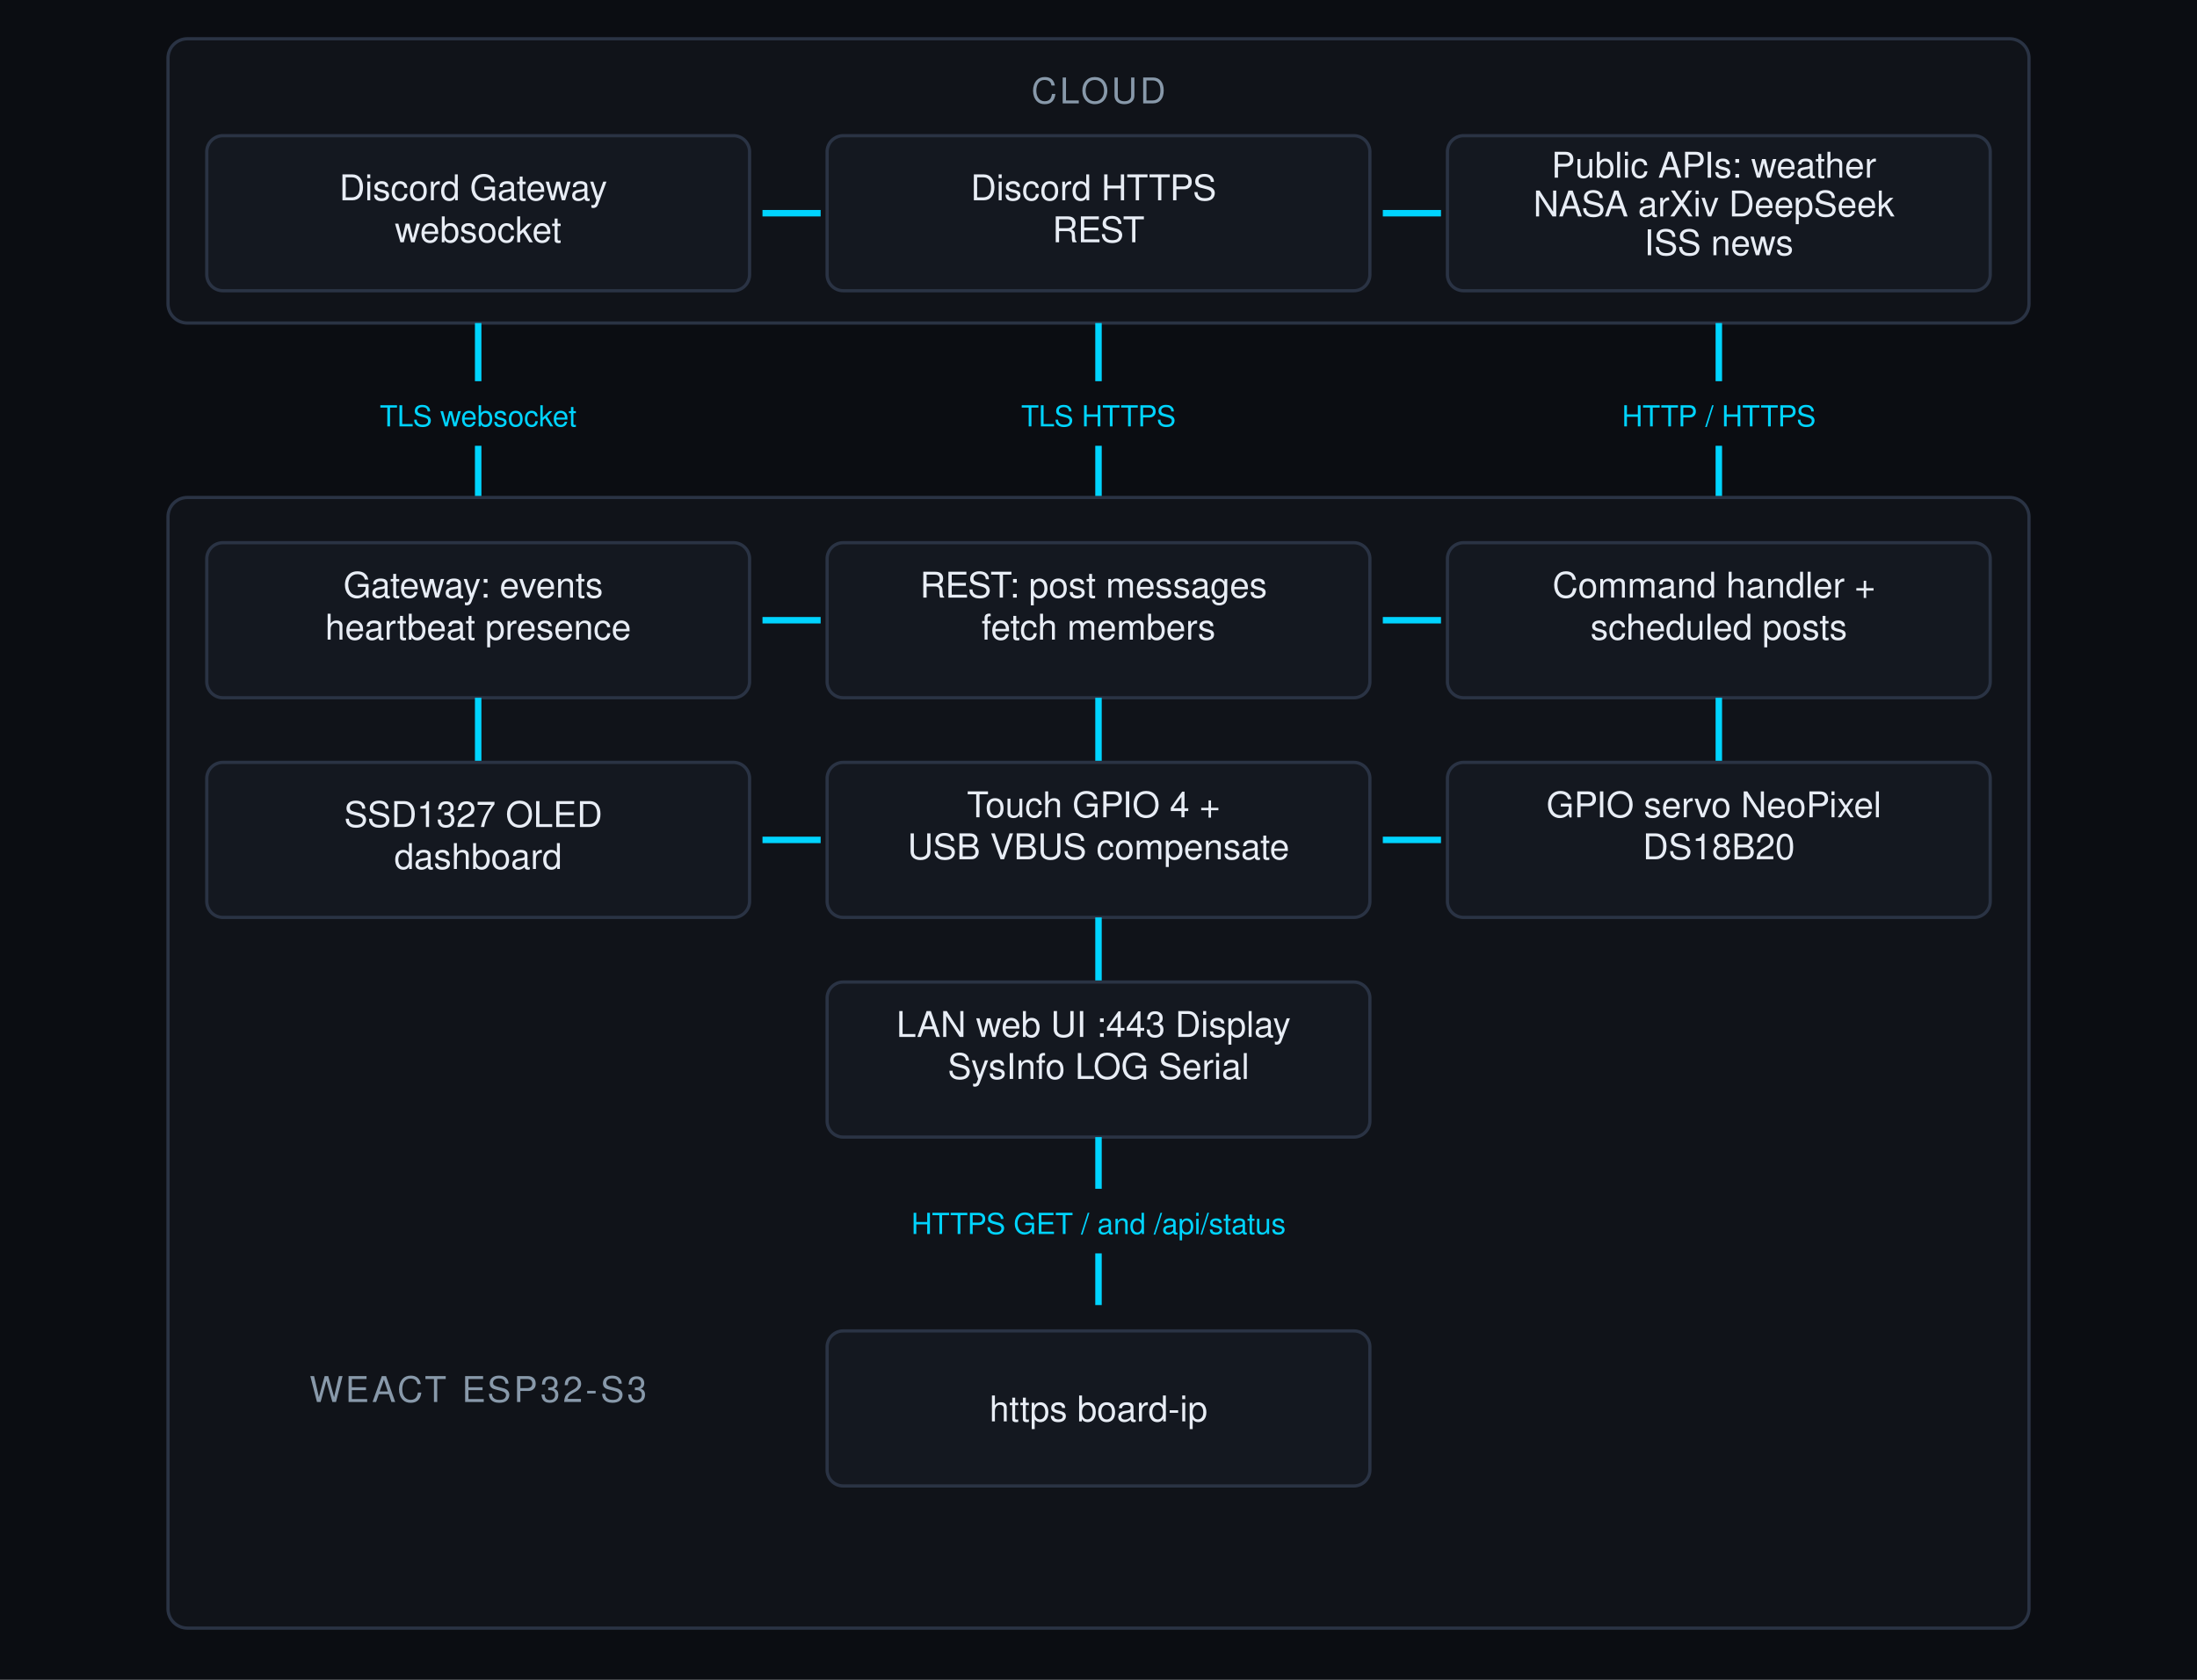
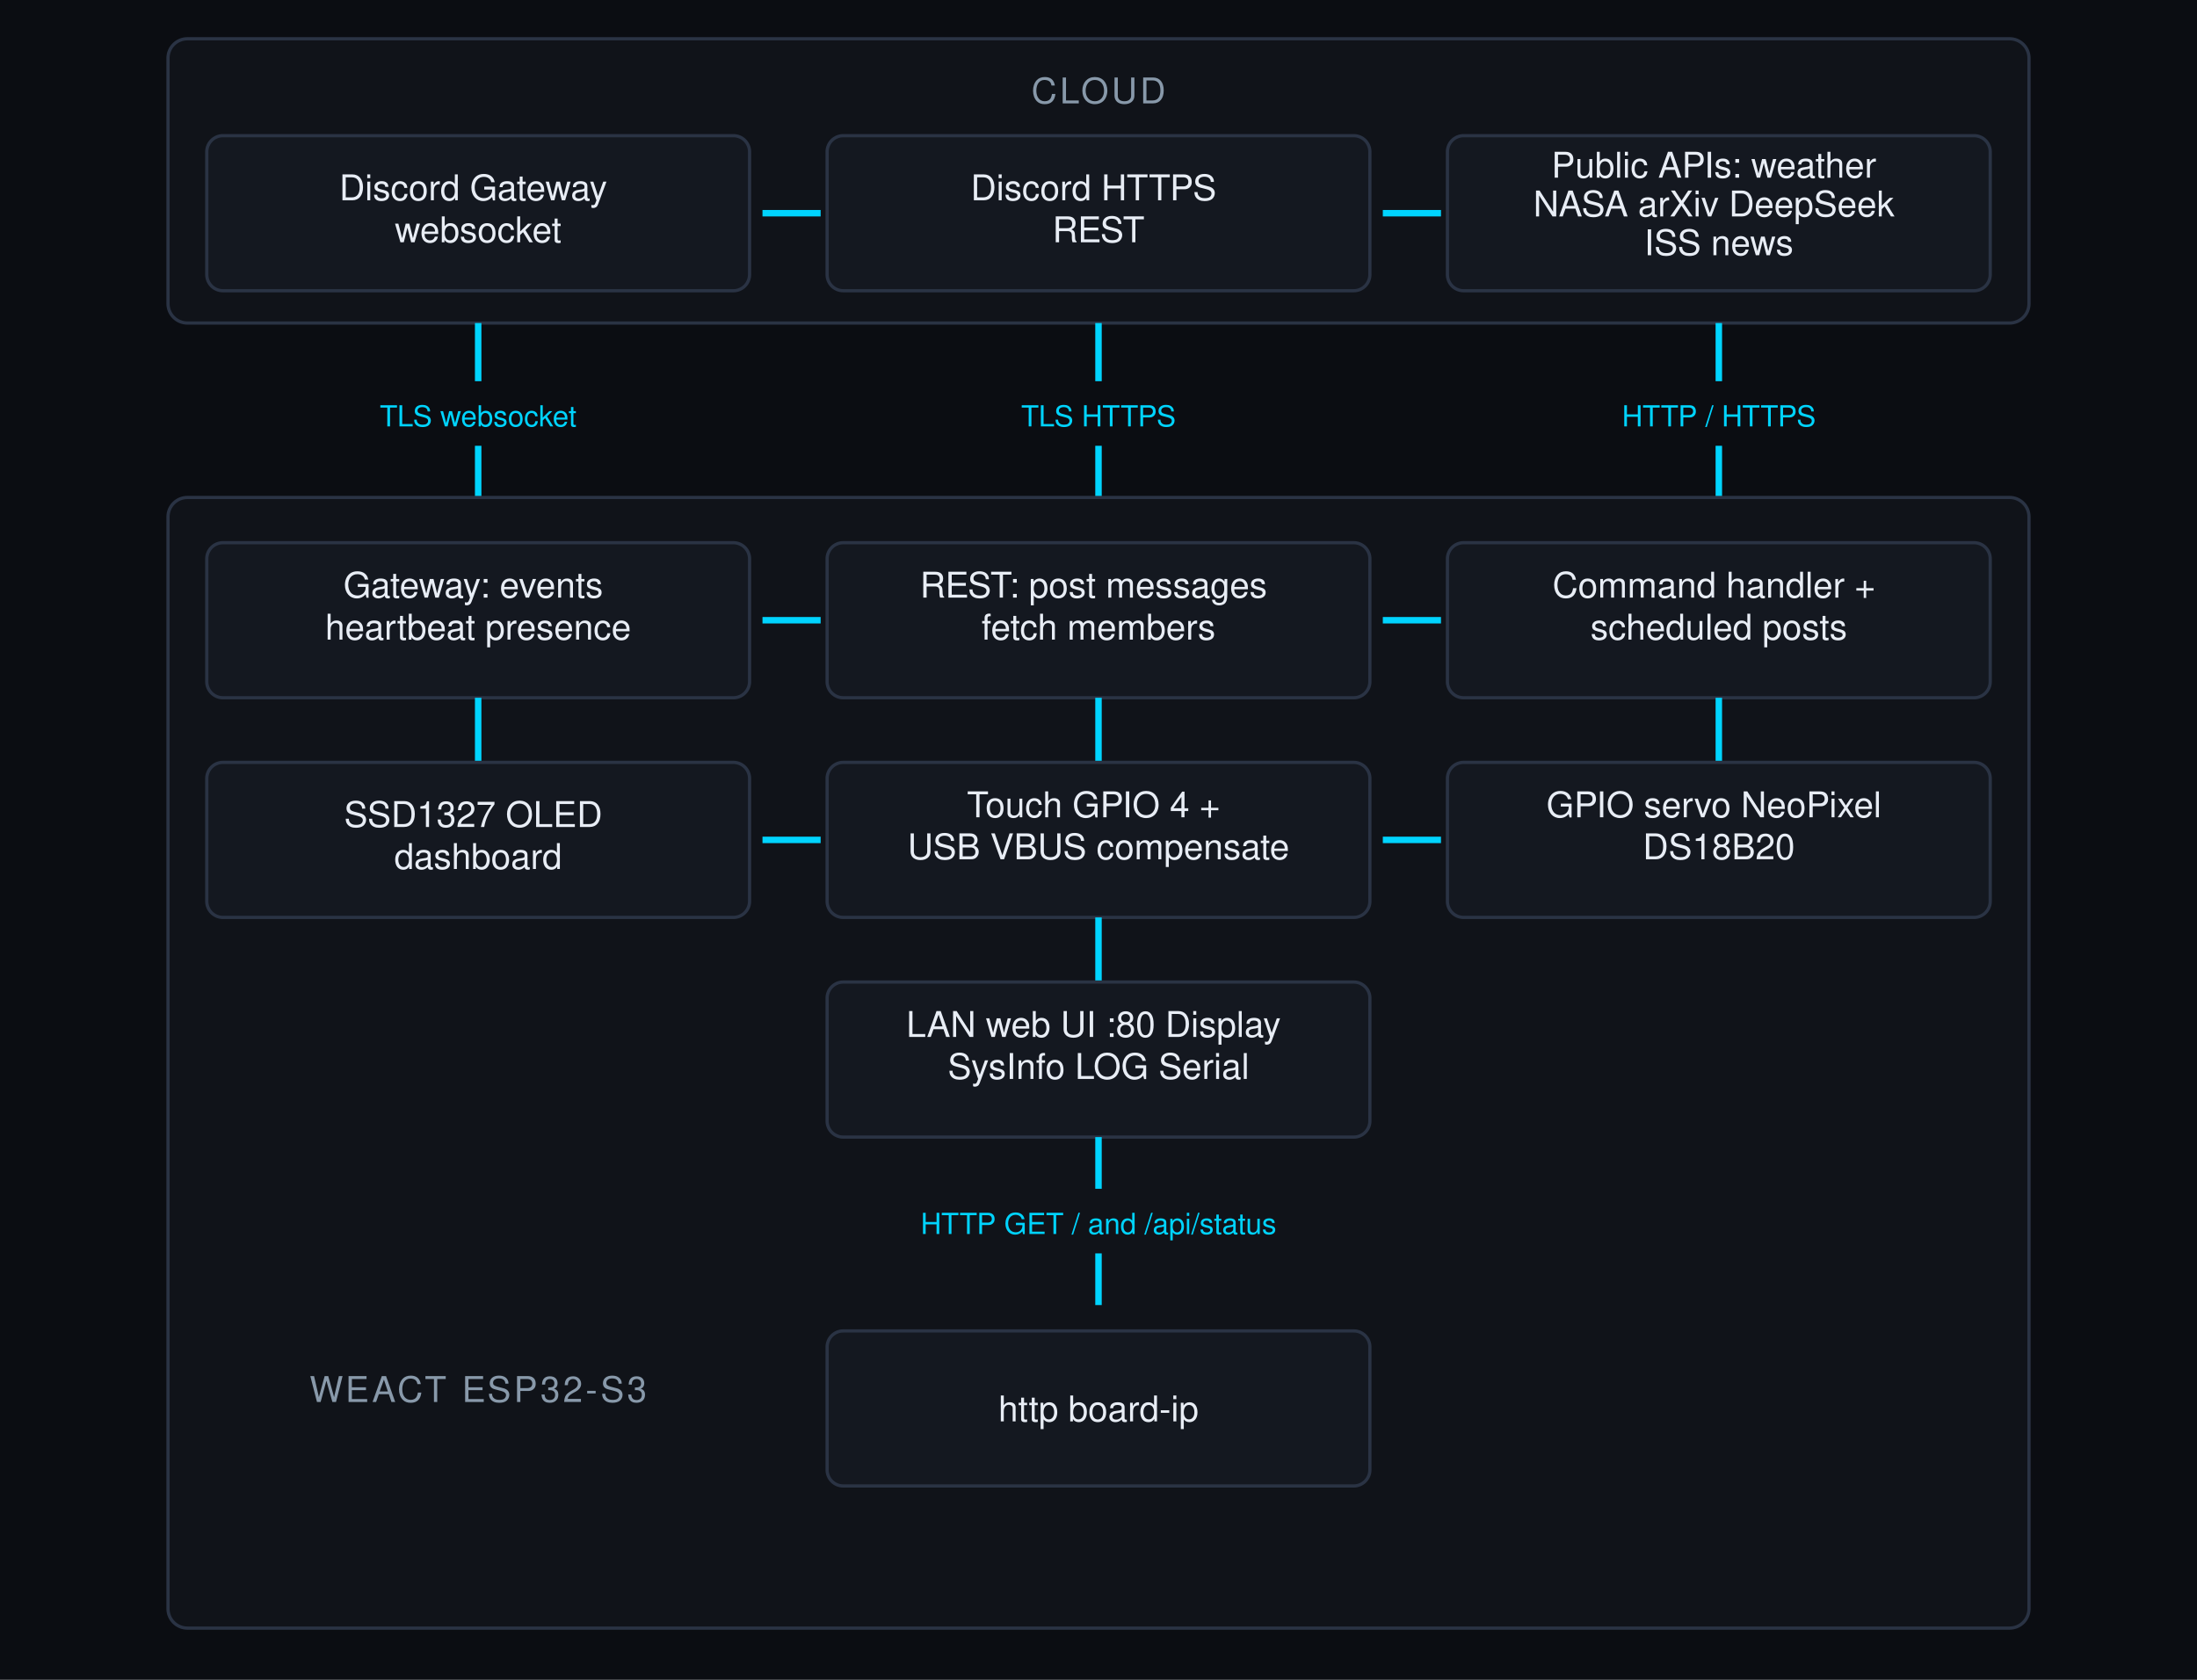
<svg xmlns="http://www.w3.org/2000/svg" width="680" height="520" viewBox="0 0 680 520" role="img" aria-label="MiniMe architecture flowchart">
  <rect width="680" height="520" fill="#0b0d12" />
  <defs>
    <style>
      .box { fill: #141820; stroke: #2a3344; stroke-width: 1; }
      .group { fill: rgba(20,24,32,0.55); stroke: #2a3344; stroke-width: 1; }
      .t { fill: #e8edf5; font-family: Segoe UI, Helvetica, Arial, sans-serif; font-size: 11px; text-anchor: middle; }
      .lbl { fill: #8899aa; font-family: Segoe UI, Helvetica, Arial, sans-serif; font-size: 11px; letter-spacing: 0.08em; text-anchor: middle; text-transform: uppercase; }
      .cyan { fill: #00d4ff; font-family: Segoe UI, Helvetica, Arial, sans-serif; font-size: 9px; text-anchor: middle; }
      .line { stroke: #00d4ff; stroke-width: 2; }
    </style>
  </defs>
  <rect class="group" x="52" y="12" width="576" height="88" rx="6" />
  <text class="lbl" x="340" y="32">CLOUD</text>
  <rect class="box" x="64" y="42" width="168" height="48" rx="5" />
  <text class="t" x="148" y="62">
    <tspan x="148" dy="0">Discord Gateway</tspan>
    <tspan x="148" dy="13">websocket</tspan>
  </text>
  <line class="line" x1="236" y1="66" x2="254" y2="66" />
  <rect class="box" x="256" y="42" width="168" height="48" rx="5" />
  <text class="t" x="340" y="62">
    <tspan x="340" dy="0">Discord HTTPS</tspan>
    <tspan x="340" dy="13">REST</tspan>
  </text>
  <line class="line" x1="428" y1="66" x2="446" y2="66" />
  <rect class="box" x="448" y="42" width="168" height="48" rx="5" />
  <text class="t" x="532" y="55">
    <tspan x="532" dy="0">Public APIs: weather</tspan>
    <tspan x="532" dy="12">NASA arXiv DeepSeek</tspan>
    <tspan x="532" dy="12">ISS news</tspan>
  </text>
  <line class="line" x1="148" y1="100" x2="148" y2="118" />
  <text class="cyan" x="148" y="132">TLS websocket</text>
  <line class="line" x1="148" y1="138" x2="148" y2="154" />
  <line class="line" x1="340" y1="100" x2="340" y2="118" />
  <text class="cyan" x="340" y="132">TLS HTTPS</text>
  <line class="line" x1="340" y1="138" x2="340" y2="154" />
  <line class="line" x1="532" y1="100" x2="532" y2="118" />
  <text class="cyan" x="532" y="132">HTTP / HTTPS</text>
  <line class="line" x1="532" y1="138" x2="532" y2="154" />
  <rect class="group" x="52" y="154" width="576" height="350" rx="6" />
  <rect class="box" x="64" y="168" width="168" height="48" rx="5" />
  <text class="t" x="148" y="185">
    <tspan x="148" dy="0">Gateway: events</tspan>
    <tspan x="148" dy="13">heartbeat presence</tspan>
  </text>
  <line class="line" x1="236" y1="192" x2="254" y2="192" />
  <rect class="box" x="256" y="168" width="168" height="48" rx="5" />
  <text class="t" x="340" y="185">
    <tspan x="340" dy="0">REST: post messages</tspan>
    <tspan x="340" dy="13">fetch members</tspan>
  </text>
  <line class="line" x1="428" y1="192" x2="446" y2="192" />
  <rect class="box" x="448" y="168" width="168" height="48" rx="5" />
  <text class="t" x="532" y="185">
    <tspan x="532" dy="0">Command handler +</tspan>
    <tspan x="532" dy="13">scheduled posts</tspan>
  </text>
  <line class="line" x1="148" y1="216" x2="148" y2="236" />
  <line class="line" x1="340" y1="216" x2="340" y2="236" />
  <line class="line" x1="532" y1="216" x2="532" y2="236" />
  <rect class="box" x="64" y="236" width="168" height="48" rx="5" />
  <text class="t" x="148" y="256">
    <tspan x="148" dy="0">SSD1327 OLED</tspan>
    <tspan x="148" dy="13">dashboard</tspan>
  </text>
  <line class="line" x1="236" y1="260" x2="254" y2="260" />
  <rect class="box" x="256" y="236" width="168" height="48" rx="5" />
  <text class="t" x="340" y="253">
    <tspan x="340" dy="0">Touch GPIO 4 +</tspan>
    <tspan x="340" dy="13">USB VBUS compensate</tspan>
  </text>
  <line class="line" x1="428" y1="260" x2="446" y2="260" />
  <rect class="box" x="448" y="236" width="168" height="48" rx="5" />
  <text class="t" x="532" y="253">
    <tspan x="532" dy="0">GPIO servo NeoPixel</tspan>
    <tspan x="532" dy="13">DS18B20</tspan>
  </text>
  <line class="line" x1="340" y1="284" x2="340" y2="304" />
  <rect class="box" x="256" y="304" width="168" height="48" rx="5" />
  <text class="t" x="340" y="321">
-     <tspan x="340" dy="0">LAN web UI :443 Display</tspan>
+     <tspan x="340" dy="0">LAN web UI :80 Display</tspan>
    <tspan x="340" dy="13">SysInfo LOG Serial</tspan>
  </text>
  <line class="line" x1="340" y1="352" x2="340" y2="368" />
-   <text class="cyan" x="340" y="382">HTTPS GET / and /api/status</text>
+   <text class="cyan" x="340" y="382">HTTP GET / and /api/status</text>
  <line class="line" x1="340" y1="388" x2="340" y2="404" />
  <text class="lbl" x="148" y="434">WEACT ESP32-S3</text>
  <rect class="box" x="256" y="412" width="168" height="48" rx="5" />
-   <text class="t" x="340" y="440">https board-ip</text>
+   <text class="t" x="340" y="440">http board-ip</text>
</svg>
